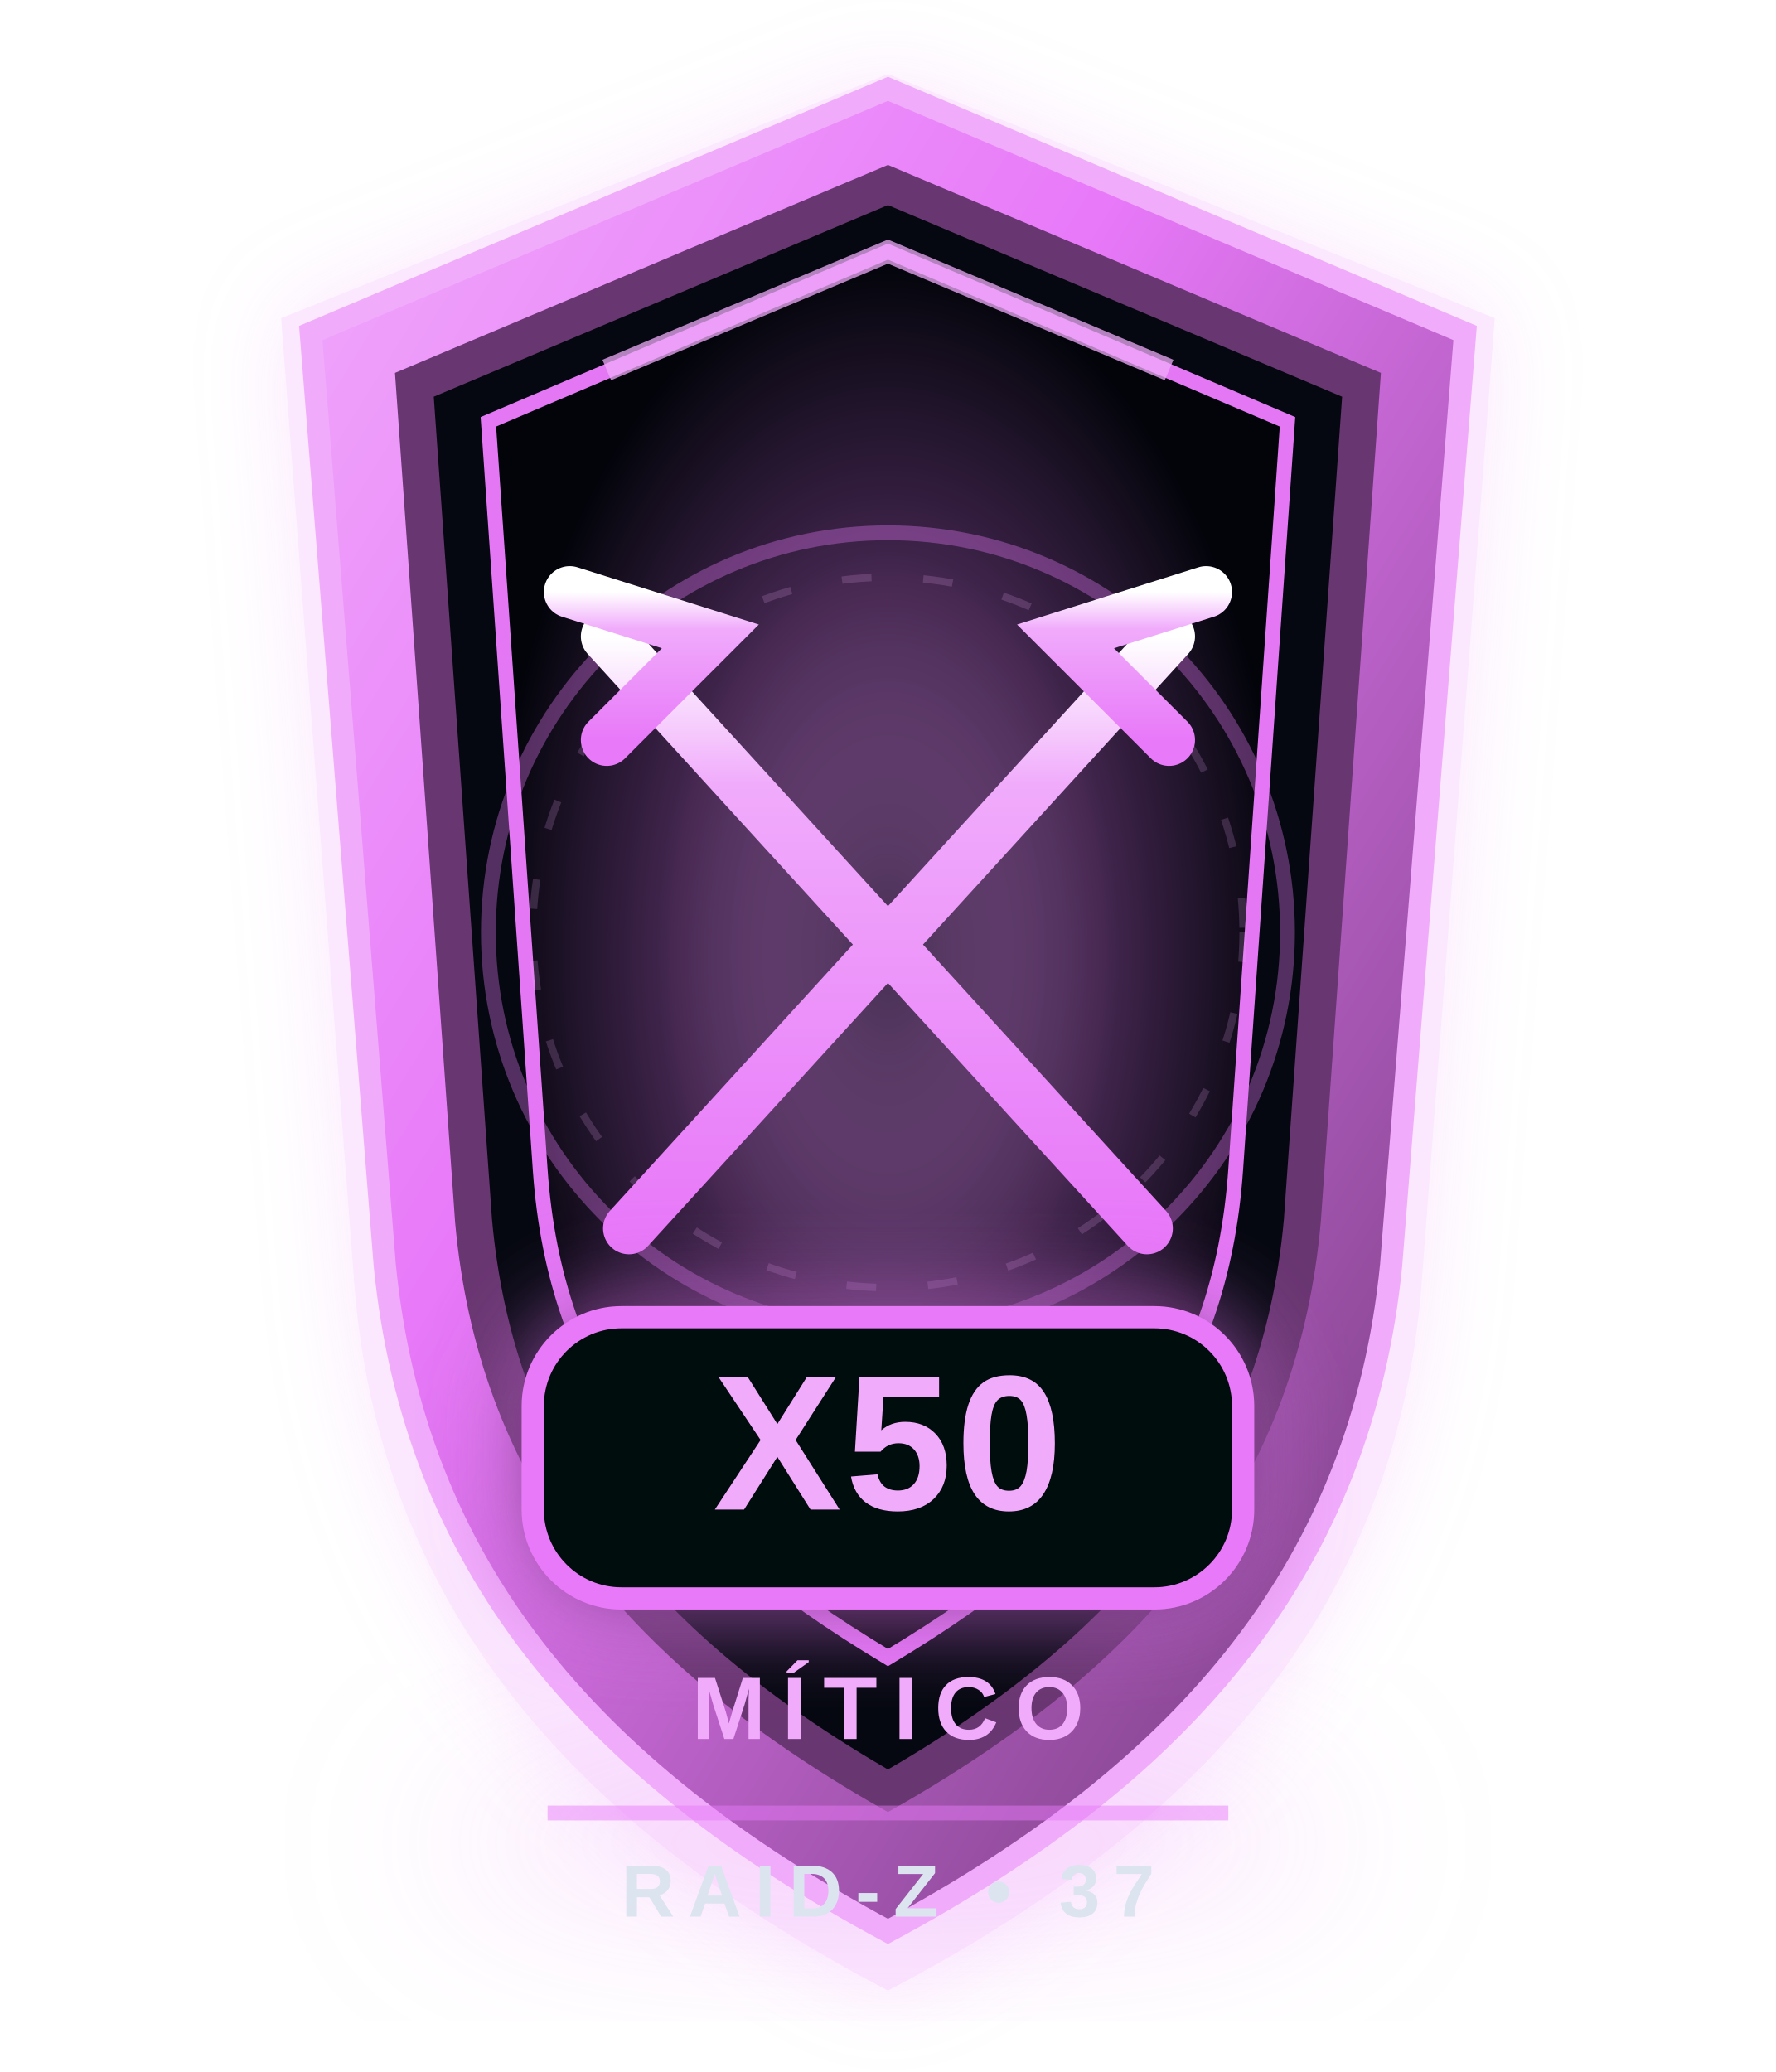
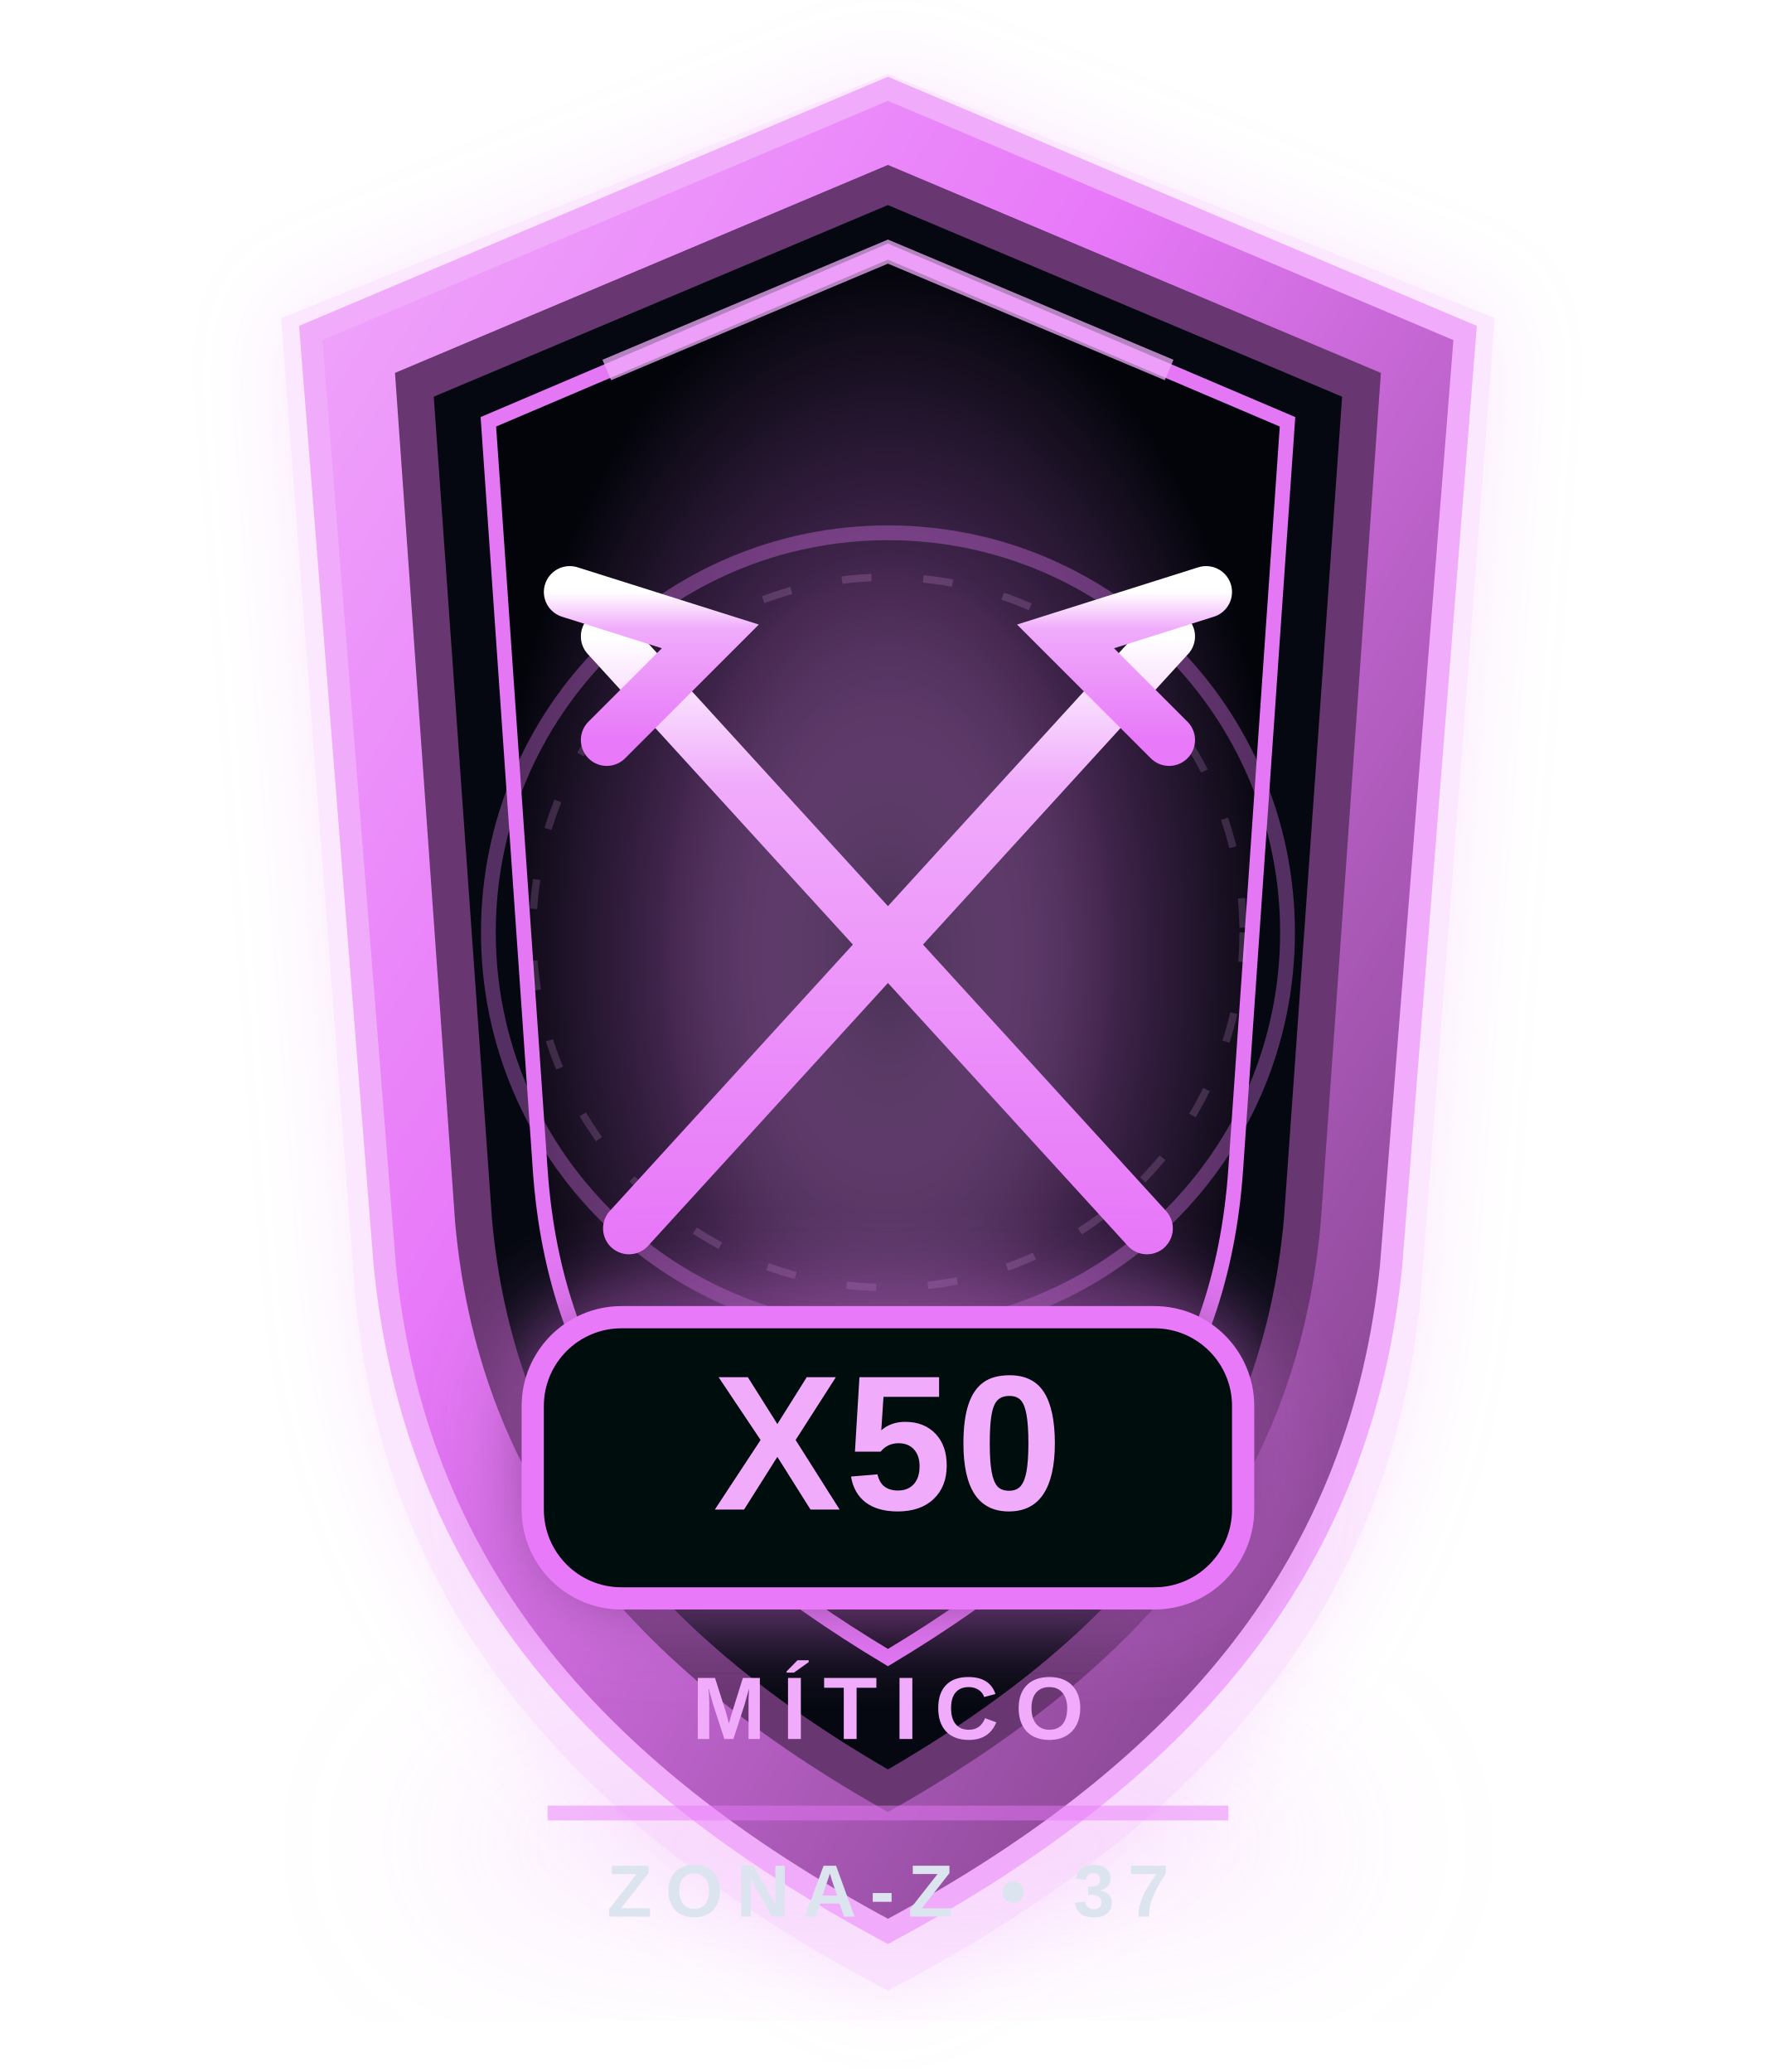
<svg xmlns="http://www.w3.org/2000/svg" width="240" height="280" viewBox="0 0 240 280" role="img" aria-label="Pesadelo Particular">
  <defs>
    <linearGradient id="shield" x1="0" y1="0" x2="1" y2="1">
      <stop offset="0" stop-color="#f0abfb" />
      <stop offset=".38" stop-color="#e879f9" />
      <stop offset="1" stop-color="#683670" />
    </linearGradient>
    <linearGradient id="glow" x1="0" y1="0" x2="0" y2="1">
      <stop offset="0" stop-color="#fff" />
      <stop offset=".25" stop-color="#f0abfb" />
      <stop offset="1" stop-color="#e879f9" />
    </linearGradient>
    <radialGradient id="core">
      <stop offset="0" stop-color="#ec91fa" stop-opacity=".28" />
      <stop offset=".58" stop-color="#42254d" stop-opacity=".95" />
      <stop offset="1" stop-color="#02040a" />
    </radialGradient>
    <filter id="shadow" x="-70%" y="-70%" width="240%" height="240%">
      <feGaussianBlur stdDeviation="6" result="b" />
      <feMerge>
        <feMergeNode in="b" />
        <feMergeNode in="SourceGraphic" />
      </feMerge>
    </filter>
    <filter id="soft" x="-50%" y="-50%" width="200%" height="200%">
      <feGaussianBlur stdDeviation="12" />
    </filter>
  </defs>
  <ellipse cx="120" cy="249" rx="62" ry="12" fill="#e879f9" opacity=".18" filter="url(#soft)" />
  <path d="M120 10 202 43l-10 132c-4 43-30 72-72 94-42-22-68-51-72-94L38 43Z" fill="#e879f9" opacity=".18" filter="url(#shadow)" />
  <path d="M120 12 198 45l-10 126c-4 40-27 68-68 90-41-22-64-50-68-90L42 45Z" fill="url(#shield)" stroke="#f0abfb" stroke-width="3" />
  <path d="M120 25 184 52l-8 113c-3 33-21 57-56 77-35-20-53-44-56-77L56 52Z" fill="#050810" stroke="#683670" stroke-width="5" />
  <path d="M120 34 174 57l-7 101c-2 29-17 48-47 66-30-18-45-37-47-66L66 57Z" fill="url(#core)" stroke="#e879f9" stroke-width="2" opacity=".98" />
  <path d="M82 50 120 34l38 16" fill="none" stroke="#f0abfb" stroke-width="3" opacity=".75" />
  <circle cx="120" cy="126" r="54" fill="none" stroke="#e879f9" stroke-width="2" opacity=".35" />
  <circle cx="120" cy="126" r="48" fill="none" stroke="#f0abfb" stroke-width="1" opacity=".18" stroke-dasharray="4 7" />
  <g transform="translate(120 126)" fill="none" stroke="url(#glow)" stroke-width="7" stroke-linecap="round">
    <path d="M-38-40 35 40M38-40-35 40" />
    <path d="M-43-46-24-40-38-26M43-46 24-40 38-26" />
    <path d="M-42 44h18M42 44H24" />
  </g>
  <g filter="url(#shadow)">
    <rect x="72" y="178" width="96" height="38" rx="12" fill="#05070c" stroke="#e879f9" stroke-width="3" />
    <text x="120" y="204" fill="#f0abfb" text-anchor="middle" font-family="Arial Black,Arial,sans-serif" font-size="26" font-weight="900" letter-spacing=".5">X50</text>
  </g>
  <text x="120" y="235" fill="#f0abfb" text-anchor="middle" font-family="Arial,Helvetica,sans-serif" font-size="12" font-weight="900" letter-spacing="2.2">MÍTICO</text>
  <path d="M74 245h92" stroke="#e879f9" stroke-width="2" opacity=".48" />
-   <text x="120" y="259" fill="#dbe4ef" text-anchor="middle" font-family="Arial,Helvetica,sans-serif" font-size="10" font-weight="800" letter-spacing="1.8">RAID-Z • 37</text>
+   <text x="120" y="259" fill="#dbe4ef" text-anchor="middle" font-family="Arial,Helvetica,sans-serif" font-size="10" font-weight="800" letter-spacing="1.8">ZONA-Z • 37</text>
</svg>
